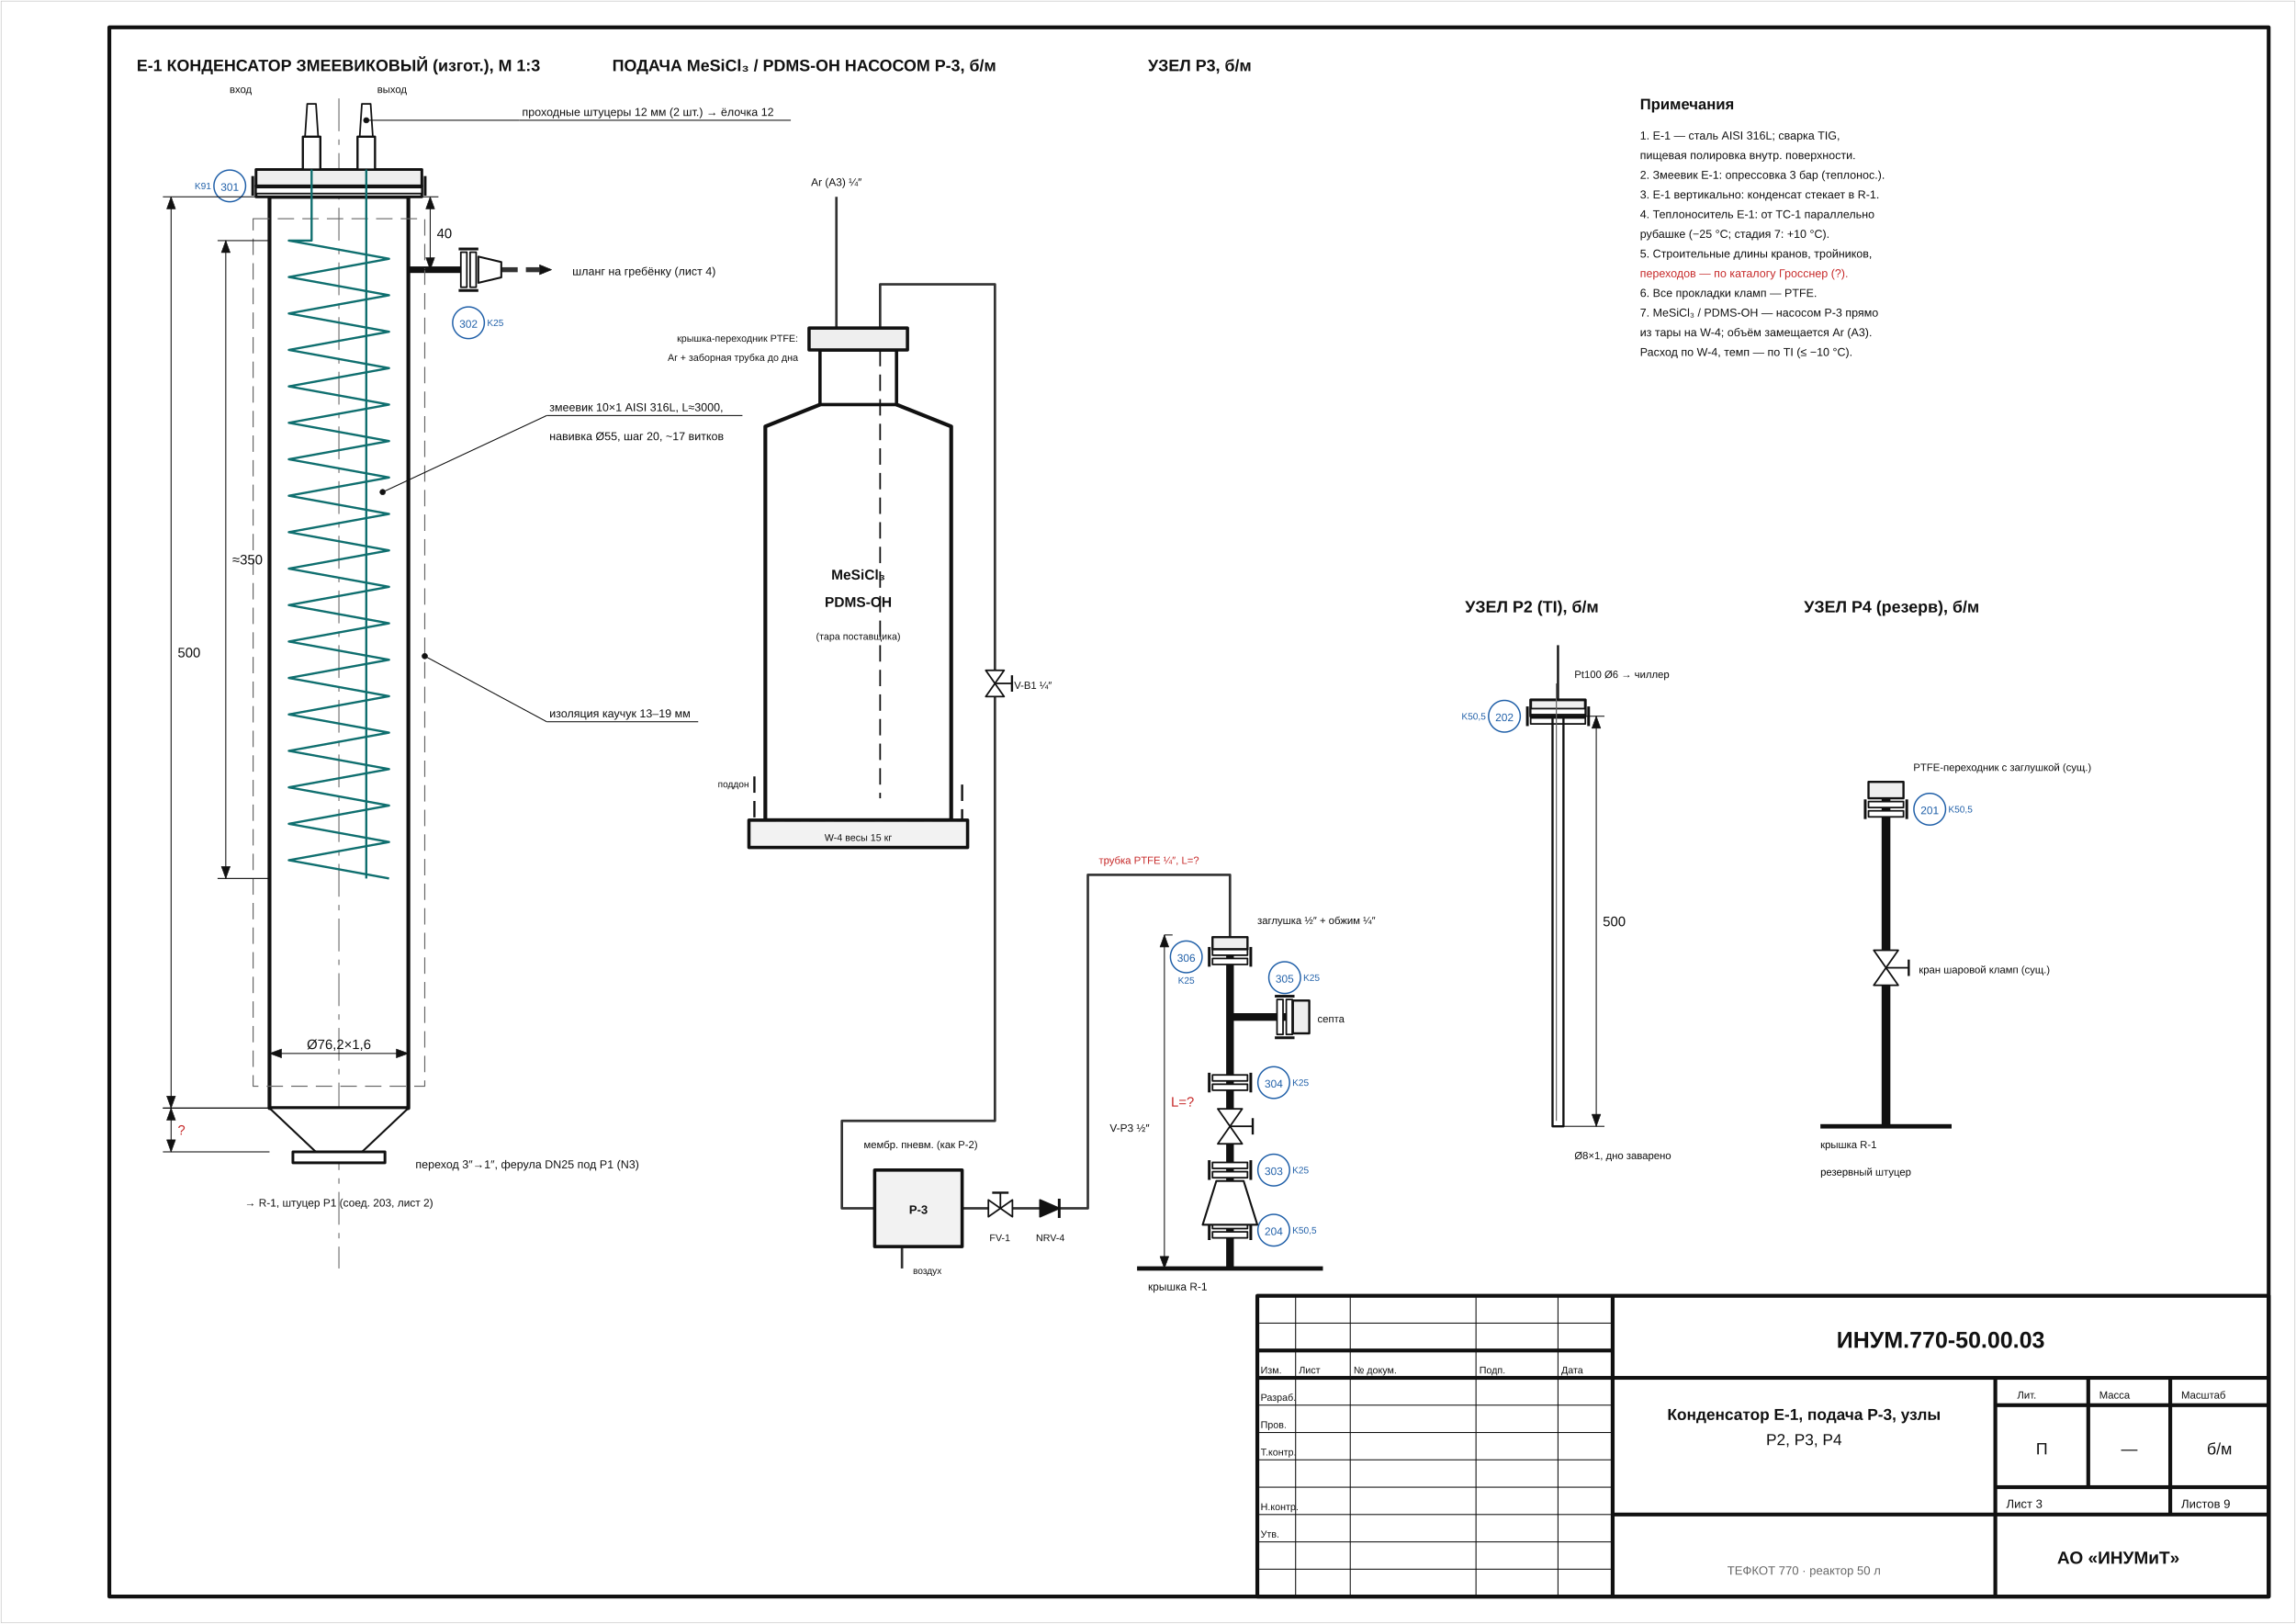
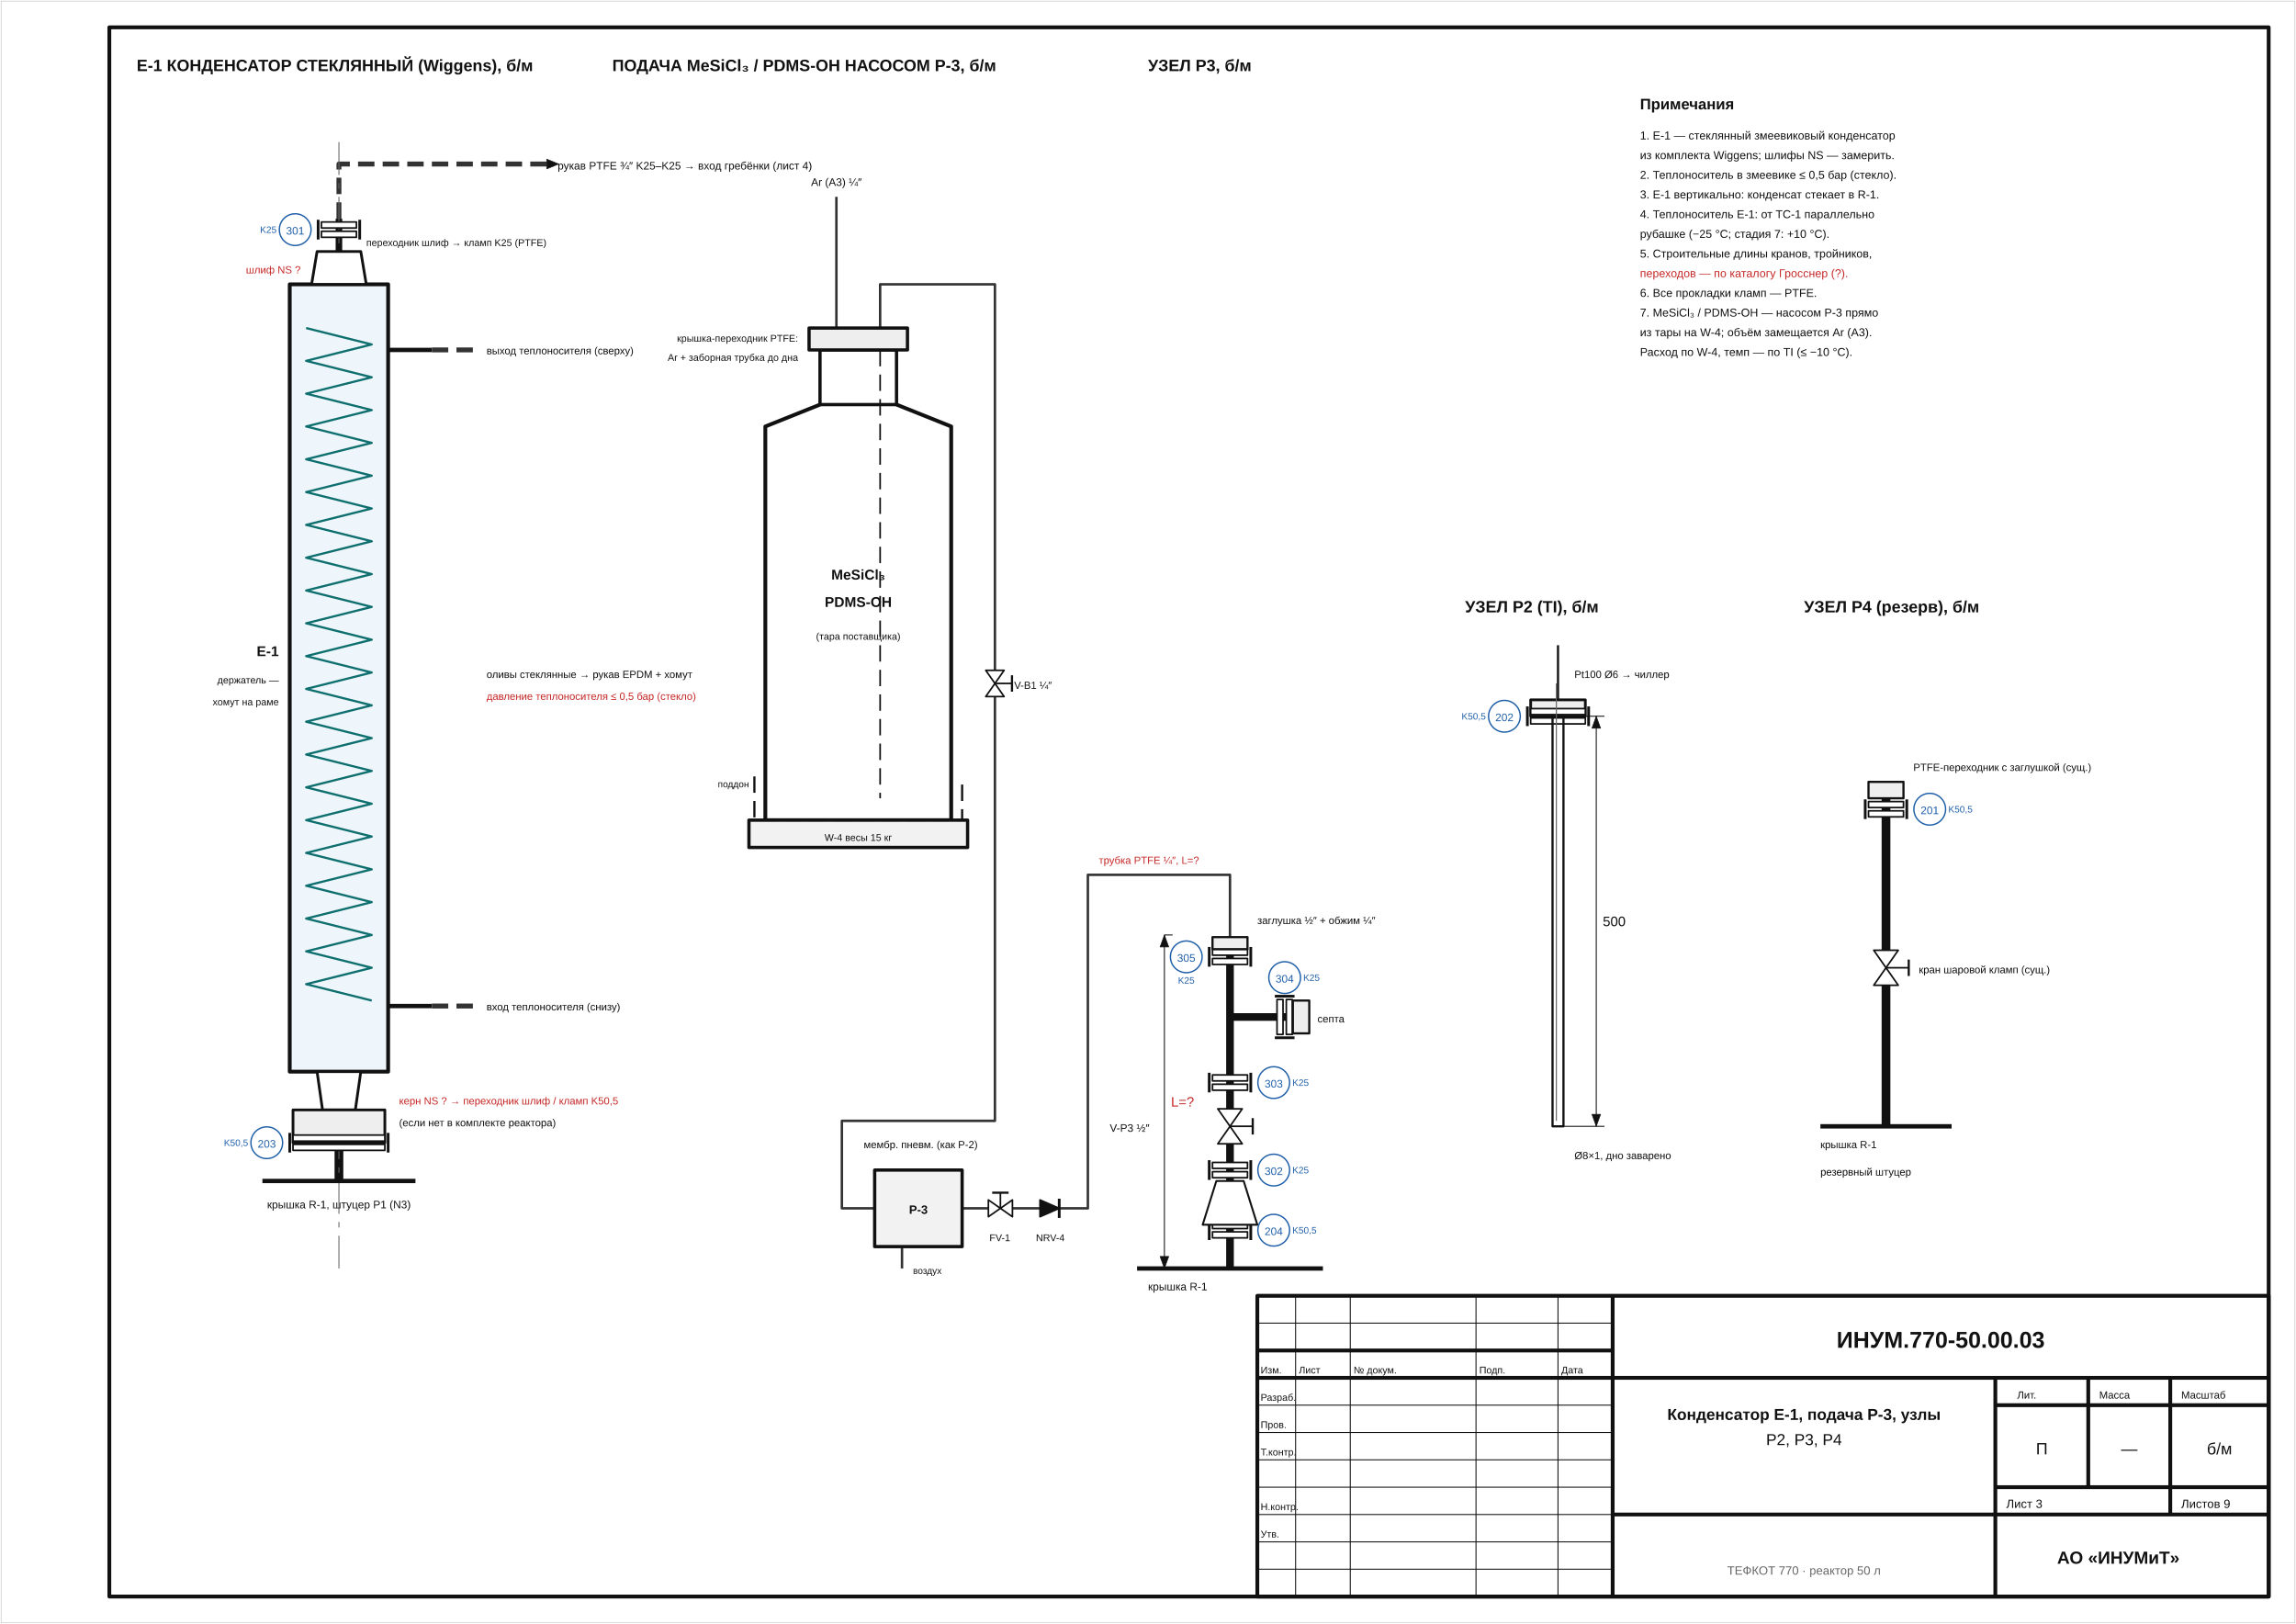
<svg xmlns="http://www.w3.org/2000/svg" viewBox="0 0 420.0 297.0" width="420.0mm" height="297.0mm" font-family="Arial, 'Liberation Sans', sans-serif">
  <rect width="100%" height="100%" fill="#fff" />
  <path d="M230.00,247.00 L295.00,247.00" fill="none" stroke="#111111" stroke-width="0.7" stroke-linejoin="round" />
  <path d="M230.00,252.00 L295.00,252.00" fill="none" stroke="#111111" stroke-width="0.7" stroke-linejoin="round" />
  <path d="M295.00,237.00 L295.00,292.00" fill="none" stroke="#111111" stroke-width="0.7" stroke-linejoin="round" />
  <path d="M295.00,252.00 L415.00,252.00" fill="none" stroke="#111111" stroke-width="0.7" stroke-linejoin="round" />
  <path d="M365.00,252.00 L365.00,292.00" fill="none" stroke="#111111" stroke-width="0.7" stroke-linejoin="round" />
  <path d="M295.00,277.00 L415.00,277.00" fill="none" stroke="#111111" stroke-width="0.7" stroke-linejoin="round" />
  <path d="M365.00,257.00 L415.00,257.00" fill="none" stroke="#111111" stroke-width="0.7" stroke-linejoin="round" />
  <path d="M365.00,272.00 L415.00,272.00" fill="none" stroke="#111111" stroke-width="0.7" stroke-linejoin="round" />
  <path d="M382.00,252.00 L382.00,272.00" fill="none" stroke="#111111" stroke-width="0.7" stroke-linejoin="round" />
  <path d="M397.00,252.00 L397.00,272.00" fill="none" stroke="#111111" stroke-width="0.7" stroke-linejoin="round" />
  <path d="M397.00,272.00 L397.00,277.00" fill="none" stroke="#111111" stroke-width="0.7" stroke-linejoin="round" />
-   <path d="M74.70,49.33 L84.70,49.33" fill="none" stroke="#111111" stroke-width="1.2" stroke-linejoin="round" />
-   <path d="M91.70,49.33 L98.70,49.33" fill="none" stroke="#333333" stroke-width="0.9" stroke-dasharray="3 1.5" stroke-linejoin="round" />
+   <path d="M71.00,184.00 L79.00,184.00" fill="none" stroke="#111111" stroke-width="0.8" stroke-linejoin="round" />
+   <path d="M79.00,184.00 L87.00,184.00" fill="none" stroke="#333333" stroke-width="0.9" stroke-dasharray="3 1.5" stroke-linejoin="round" />
+   <path d="M71.00,64.00 L79.00,64.00" fill="none" stroke="#111111" stroke-width="0.8" stroke-linejoin="round" />
+   <path d="M79.00,64.00 L87.00,64.00" fill="none" stroke="#333333" stroke-width="0.9" stroke-dasharray="3 1.5" stroke-linejoin="round" />
+   <path d="M62.00,46.00 L62.00,40.00" fill="none" stroke="#111111" stroke-width="1.2" stroke-linejoin="round" />
+   <path d="M62.00,40.00 L62.00,30.00 L100.00,30.00" fill="none" stroke="#333333" stroke-width="0.9" stroke-dasharray="3 1.5" stroke-linejoin="round" />
+   <path d="M62.00,209.00 L62.00,216.00" fill="none" stroke="#111111" stroke-width="1.6" stroke-linejoin="round" />
  <path d="M150.00,74.00 L140.00,78.00 L140.00,150.00 L174.00,150.00 L174.00,78.00 L164.00,74.00" fill="none" stroke="#111111" stroke-width="0.7" stroke-linejoin="round" />
  <path d="M153.00,60.00 L153.00,36.00" fill="none" stroke="#333333" stroke-width="0.45" stroke-linejoin="round" />
  <path d="M161.00,60.00 L161.00,52.00 L182.00,52.00 L182.00,122.60" fill="none" stroke="#333333" stroke-width="0.45" stroke-linejoin="round" />
  <path d="M182.00,127.40 L182.00,205.00 L154.00,205.00 L154.00,221.00 L160.00,221.00" fill="none" stroke="#333333" stroke-width="0.45" stroke-linejoin="round" />
  <path d="M165.00,228.00 L165.00,232.00" fill="none" stroke="#333333" stroke-width="0.45" stroke-linejoin="round" />
  <path d="M176.00,221.00 L180.80,221.00" fill="none" stroke="#333333" stroke-width="0.45" stroke-linejoin="round" />
  <path d="M185.20,221.00 L190.24,221.00" fill="none" stroke="#333333" stroke-width="0.45" stroke-linejoin="round" />
  <path d="M193.76,221.00 L199.00,221.00 L199.00,160.00 L225.00,160.00 L225.00,171.40" fill="none" stroke="#333333" stroke-width="0.45" stroke-linejoin="round" />
  <path d="M225.00,232.00 L225.00,209.20" fill="none" stroke="#111111" stroke-width="1.4" stroke-linejoin="round" />
  <path d="M225.00,202.80 L225.00,174.00" fill="none" stroke="#111111" stroke-width="1.4" stroke-linejoin="round" />
  <path d="M225.00,186.00 L236.50,186.00" fill="none" stroke="#111111" stroke-width="1.4" stroke-linejoin="round" />
  <path d="M345.00,206.00 L345.00,180.20" fill="none" stroke="#111111" stroke-width="1.6" stroke-linejoin="round" />
  <path d="M345.00,173.80 L345.00,146.00" fill="none" stroke="#111111" stroke-width="1.6" stroke-linejoin="round" />
  <path d="M0.20,0.20 L419.80,0.20 L419.80,296.80 L0.20,296.80 Z" fill="none" stroke="#bbbbbb" stroke-width="0.1" stroke-linejoin="round" />
  <path d="M20.00,5.00 L415.00,5.00 L415.00,292.00 L20.00,292.00 Z" fill="none" stroke="#111111" stroke-width="0.7" stroke-linejoin="round" />
  <path d="M230.00,237.00 L415.00,237.00 L415.00,292.00 L230.00,292.00 Z" fill="none" stroke="#111111" stroke-width="0.7" stroke-linejoin="round" />
  <path d="M230.00,242.00 L295.00,242.00" fill="none" stroke="#111111" stroke-width="0.18" stroke-linejoin="round" />
  <path d="M230.00,257.00 L295.00,257.00" fill="none" stroke="#111111" stroke-width="0.18" stroke-linejoin="round" />
  <path d="M230.00,262.00 L295.00,262.00" fill="none" stroke="#111111" stroke-width="0.18" stroke-linejoin="round" />
  <path d="M230.00,267.00 L295.00,267.00" fill="none" stroke="#111111" stroke-width="0.18" stroke-linejoin="round" />
  <path d="M230.00,272.00 L295.00,272.00" fill="none" stroke="#111111" stroke-width="0.18" stroke-linejoin="round" />
  <path d="M230.00,277.00 L295.00,277.00" fill="none" stroke="#111111" stroke-width="0.18" stroke-linejoin="round" />
  <path d="M230.00,282.00 L295.00,282.00" fill="none" stroke="#111111" stroke-width="0.18" stroke-linejoin="round" />
  <path d="M230.00,287.00 L295.00,287.00" fill="none" stroke="#111111" stroke-width="0.18" stroke-linejoin="round" />
  <path d="M237.00,237.00 L237.00,292.00" fill="none" stroke="#111111" stroke-width="0.18" stroke-linejoin="round" />
  <path d="M247.00,237.00 L247.00,292.00" fill="none" stroke="#111111" stroke-width="0.18" stroke-linejoin="round" />
  <path d="M270.00,237.00 L270.00,292.00" fill="none" stroke="#111111" stroke-width="0.18" stroke-linejoin="round" />
  <path d="M285.00,237.00 L285.00,292.00" fill="none" stroke="#111111" stroke-width="0.18" stroke-linejoin="round" />
  <text x="230.60" y="251.20" font-size="1.8" text-anchor="start" fill="#111111">Изм.</text>
  <text x="237.60" y="251.20" font-size="1.8" text-anchor="start" fill="#111111">Лист</text>
  <text x="247.60" y="251.20" font-size="1.8" text-anchor="start" fill="#111111">№ докум.</text>
  <text x="270.60" y="251.20" font-size="1.8" text-anchor="start" fill="#111111">Подп.</text>
  <text x="285.60" y="251.20" font-size="1.8" text-anchor="start" fill="#111111">Дата</text>
  <text x="230.60" y="256.20" font-size="1.8" text-anchor="start" fill="#111111">Разраб.</text>
  <text x="230.60" y="261.20" font-size="1.8" text-anchor="start" fill="#111111">Пров.</text>
  <text x="230.60" y="266.20" font-size="1.8" text-anchor="start" fill="#111111">Т.контр.</text>
  <text x="230.60" y="276.20" font-size="1.8" text-anchor="start" fill="#111111">Н.контр.</text>
  <text x="230.60" y="281.20" font-size="1.8" text-anchor="start" fill="#111111">Утв.</text>
  <text x="248.60" y="256.20" font-size="1.8" text-anchor="start" fill="#111111" />
  <text x="355.00" y="246.50" font-size="4.2" text-anchor="middle" fill="#111111" font-weight="bold">ИНУМ.770-50.00.03</text>
  <text x="330.00" y="259.70" font-size="2.9" text-anchor="middle" fill="#111111" font-weight="bold">Конденсатор E-1, подача P-3, узлы</text>
  <text x="330.00" y="264.30" font-size="2.9" text-anchor="middle" fill="#111111">P2, P3, P4</text>
  <text x="369.00" y="255.80" font-size="1.9" text-anchor="start" fill="#111111">Лит.</text>
  <text x="384.00" y="255.80" font-size="1.9" text-anchor="start" fill="#111111">Масса</text>
  <text x="399.00" y="255.80" font-size="1.9" text-anchor="start" fill="#111111">Масштаб</text>
  <text x="373.50" y="266.00" font-size="3" text-anchor="middle" fill="#111111">П</text>
  <text x="389.50" y="266.00" font-size="3" text-anchor="middle" fill="#111111">—</text>
  <text x="406.00" y="266.00" font-size="3" text-anchor="middle" fill="#111111">б/м</text>
  <text x="367.00" y="275.80" font-size="2.2" text-anchor="start" fill="#111111">Лист 3</text>
  <text x="399.00" y="275.80" font-size="2.2" text-anchor="start" fill="#111111">Листов 9</text>
  <text x="387.50" y="286.00" font-size="3.2" text-anchor="middle" fill="#111111" font-weight="bold">АО «ИНУМиТ»</text>
  <text x="330.00" y="288.00" font-size="2.2" text-anchor="middle" fill="#666666">ТЕФКОТ 770 · реактор 50 л</text>
-   <text x="25.00" y="13.00" font-size="3.0" text-anchor="start" fill="#111111" font-weight="bold">E-1 КОНДЕНСАТОР ЗМЕЕВИКОВЫЙ (изгот.), М 1:3</text>
-   <path d="M62.00,18.00 L62.00,232.00" fill="none" stroke="#666666" stroke-width="0.18" stroke-dasharray="6 1.5 1 1.5" stroke-linejoin="round" />
-   <path d="M49.30,36.00 L74.70,36.00 L74.70,202.67 L49.30,202.67 Z" fill="none" stroke="#111111" stroke-width="0.7" stroke-linejoin="round" />
-   <path d="M46.30,40.00 L77.70,40.00 L77.70,198.67 L46.30,198.67 Z" fill="none" stroke="#666666" stroke-width="0.2" stroke-dasharray="3 1.5" stroke-linejoin="round" />
-   <path d="M77.70,120.00 L100.00,132.00" fill="none" stroke="#111111" stroke-width="0.18" stroke-linejoin="round" />
-   <path d="M100.00,132.00 L127.72,132.00" fill="none" stroke="#111111" stroke-width="0.18" stroke-linejoin="round" />
-   <text x="100.50" y="131.20" font-size="2.1" text-anchor="start" fill="#111111">изоляция каучук 13–19 мм</text>
-   <circle cx="77.70" cy="120.00" r="0.50" fill="#111111" stroke="#111111" stroke-width="0.1" />
-   <path d="M46.83,34.00 L77.17,34.00 L77.17,36.00 L46.83,36.00 Z" fill="#ffffff" stroke="#111111" stroke-width="0.5" stroke-linejoin="round" />
-   <path d="M46.83,32.60 L77.17,32.60 L77.17,33.70 L46.83,33.70 Z" fill="#ffffff" stroke="#111111" stroke-width="0.3" stroke-linejoin="round" />
-   <path d="M46.83,34.30 L77.17,34.30 L77.17,35.40 L46.83,35.40 Z" fill="#ffffff" stroke="#111111" stroke-width="0.3" stroke-linejoin="round" />
-   <path d="M46.23,32.20 L46.23,35.80" fill="none" stroke="#111111" stroke-width="0.5" stroke-linejoin="round" />
-   <path d="M77.77,32.20 L77.77,35.80" fill="none" stroke="#111111" stroke-width="0.5" stroke-linejoin="round" />
-   <circle cx="42.03" cy="34.00" r="2.90" fill="#ffffff" stroke="#1f5fa8" stroke-width="0.25" />
-   <text x="42.03" y="34.90" font-size="2.0" text-anchor="middle" fill="#1f5fa8">301</text>
-   <path d="M46.83,31.00 L77.17,31.00 L77.17,34.00 L46.83,34.00 Z" fill="#eeeeee" stroke="#111111" stroke-width="0.5" stroke-linejoin="round" />
-   <path d="M55.40,25.00 L58.60,25.00 L58.60,31.00 L55.40,31.00 Z" fill="#ffffff" stroke="#111111" stroke-width="0.4" stroke-linejoin="round" />
-   <path d="M55.80,25.00 L56.20,19.00 L57.80,19.00 L58.20,25.00" fill="none" stroke="#111111" stroke-width="0.3" stroke-linejoin="round" />
-   <path d="M65.40,25.00 L68.60,25.00 L68.60,31.00 L65.40,31.00 Z" fill="#ffffff" stroke="#111111" stroke-width="0.4" stroke-linejoin="round" />
-   <path d="M65.80,25.00 L66.20,19.00 L67.80,19.00 L68.20,25.00" fill="none" stroke="#111111" stroke-width="0.3" stroke-linejoin="round" />
-   <path d="M67.00,22.00 L95.00,22.00" fill="none" stroke="#111111" stroke-width="0.18" stroke-linejoin="round" />
-   <path d="M95.00,22.00 L144.66,22.00" fill="none" stroke="#111111" stroke-width="0.18" stroke-linejoin="round" />
-   <text x="95.50" y="21.20" font-size="2.1" text-anchor="start" fill="#111111">проходные штуцеры 12 мм (2 шт.) → ёлочка 12</text>
-   <circle cx="67.00" cy="22.00" r="0.50" fill="#111111" stroke="#111111" stroke-width="0.1" />
-   <text x="42.00" y="17.00" font-size="1.9" text-anchor="start" fill="#111111">вход</text>
-   <text x="69.00" y="17.00" font-size="1.9" text-anchor="start" fill="#111111">выход</text>
-   <path d="M57.00,31.00 L57.00,44.00 L52.83,44.00 L71.17,47.33 L52.83,50.67 L71.17,54.00 L52.83,57.33 L71.17,60.67 L52.83,64.00 L71.17,67.33 L52.83,70.67 L71.17,74.00 L52.83,77.33 L71.17,80.67 L52.83,84.00 L71.17,87.33 L52.83,90.67 L71.17,94.00 L52.83,97.33 L71.17,100.67 L52.83,104.00 L71.17,107.33 L52.83,110.67 L71.17,114.00 L52.83,117.33 L71.17,120.67 L52.83,124.00 L71.17,127.33 L52.83,130.67 L71.17,134.00 L52.83,137.33 L71.17,140.67 L52.83,144.00 L71.17,147.33 L52.83,150.67 L71.17,154.00 L52.83,157.33 L71.17,160.67" fill="none" stroke="#0f6f6f" stroke-width="0.4" stroke-linejoin="round" />
-   <path d="M67.00,31.00 L67.00,160.67" fill="none" stroke="#0f6f6f" stroke-width="0.4" stroke-linejoin="round" />
-   <path d="M70.00,90.00 L100.00,76.00" fill="none" stroke="#111111" stroke-width="0.18" stroke-linejoin="round" />
-   <path d="M100.00,76.00 L135.81,76.00" fill="none" stroke="#111111" stroke-width="0.18" stroke-linejoin="round" />
-   <text x="100.50" y="75.20" font-size="2.1" text-anchor="start" fill="#111111">змеевик 10×1 AISI 316L, L≈3000,</text>
-   <circle cx="70.00" cy="90.00" r="0.50" fill="#111111" stroke="#111111" stroke-width="0.1" />
-   <text x="100.50" y="80.50" font-size="2.1" text-anchor="start" fill="#111111">навивка Ø55, шаг 20, ~17 витков</text>
-   <path d="M84.30,46.13 L85.40,46.13 L85.40,52.53 L84.30,52.53 Z" fill="#ffffff" stroke="#111111" stroke-width="0.3" stroke-linejoin="round" />
-   <path d="M86.00,46.13 L87.10,46.13 L87.10,52.53 L86.00,52.53 Z" fill="#ffffff" stroke="#111111" stroke-width="0.3" stroke-linejoin="round" />
-   <path d="M83.90,45.53 L87.50,45.53" fill="none" stroke="#111111" stroke-width="0.5" stroke-linejoin="round" />
-   <path d="M83.90,53.13 L87.50,53.13" fill="none" stroke="#111111" stroke-width="0.5" stroke-linejoin="round" />
-   <circle cx="85.70" cy="59.03" r="2.90" fill="#ffffff" stroke="#1f5fa8" stroke-width="0.25" />
-   <text x="85.70" y="59.93" font-size="2.0" text-anchor="middle" fill="#1f5fa8">302</text>
-   <path d="M87.50,46.93 L91.70,47.93 L91.70,50.73 L87.50,51.73 Z" fill="#ffffff" stroke="#111111" stroke-width="0.35" stroke-linejoin="round" />
-   <path d="M100.90,49.33 L98.70,50.23 L98.70,48.43 Z" fill="#111111" stroke="#111111" stroke-width="0.1" stroke-linejoin="round" />
-   <text x="104.70" y="50.33" font-size="2.1" text-anchor="start" fill="#111111">шланг на гребёнку (лист 4)</text>
-   <path d="M49.30,202.67 L74.70,202.67 L66.23,210.67 L57.77,210.67 Z" fill="#ffffff" stroke="#111111" stroke-width="0.35" stroke-linejoin="round" />
-   <path d="M53.58,210.67 L70.42,210.67 L70.42,212.67 L53.58,212.67 Z" fill="#ffffff" stroke="#111111" stroke-width="0.5" stroke-linejoin="round" />
-   <text x="76.00" y="213.67" font-size="2.1" text-anchor="start" fill="#111111">переход 3″→1″, ферула DN25 под P1 (N3)</text>
-   <text x="62.00" y="220.67" font-size="2.0" text-anchor="middle" fill="#111111">→ R-1, штуцер P1 (соед. 203, лист 2)</text>
-   <path d="M49.30,36.00 L29.80,36.00" fill="none" stroke="#111111" stroke-width="0.18" stroke-linejoin="round" />
-   <path d="M49.30,202.67 L29.80,202.67" fill="none" stroke="#111111" stroke-width="0.18" stroke-linejoin="round" />
-   <path d="M31.30,36.00 L31.30,202.67" fill="none" stroke="#111111" stroke-width="0.18" stroke-linejoin="round" />
-   <path d="M31.30,36.00 L32.10,38.20 L30.50,38.20 Z" fill="#111111" stroke="#111111" stroke-width="0.1" stroke-linejoin="round" />
-   <path d="M31.30,202.67 L30.50,200.47 L32.10,200.47 Z" fill="#111111" stroke="#111111" stroke-width="0.1" stroke-linejoin="round" />
-   <text x="32.50" y="120.21" font-size="2.5" text-anchor="start" fill="#111111">500</text>
-   <path d="M49.30,202.67 L29.80,202.67" fill="none" stroke="#111111" stroke-width="0.18" stroke-linejoin="round" />
-   <path d="M49.30,210.67 L29.80,210.67" fill="none" stroke="#111111" stroke-width="0.18" stroke-linejoin="round" />
-   <path d="M31.30,202.67 L31.30,210.67" fill="none" stroke="#111111" stroke-width="0.18" stroke-linejoin="round" />
-   <path d="M31.30,202.67 L32.10,204.87 L30.50,204.87 Z" fill="#111111" stroke="#111111" stroke-width="0.1" stroke-linejoin="round" />
-   <path d="M31.30,210.67 L30.50,208.47 L32.10,208.47 Z" fill="#111111" stroke="#111111" stroke-width="0.1" stroke-linejoin="round" />
-   <text x="32.50" y="207.54" font-size="2.5" text-anchor="start" fill="#c62828">?</text>
-   <path d="M74.70,36.00 L80.20,36.00" fill="none" stroke="#111111" stroke-width="0.18" stroke-linejoin="round" />
-   <path d="M74.70,49.33 L80.20,49.33" fill="none" stroke="#111111" stroke-width="0.18" stroke-linejoin="round" />
-   <path d="M78.70,36.00 L78.70,49.33" fill="none" stroke="#111111" stroke-width="0.18" stroke-linejoin="round" />
-   <path d="M78.70,36.00 L79.50,38.20 L77.90,38.20 Z" fill="#111111" stroke="#111111" stroke-width="0.1" stroke-linejoin="round" />
-   <path d="M78.70,49.33 L77.90,47.13 L79.50,47.13 Z" fill="#111111" stroke="#111111" stroke-width="0.1" stroke-linejoin="round" />
-   <text x="79.90" y="43.54" font-size="2.5" text-anchor="start" fill="#111111">40</text>
-   <path d="M49.30,44.00 L39.80,44.00" fill="none" stroke="#111111" stroke-width="0.18" stroke-linejoin="round" />
-   <path d="M49.30,160.67 L39.80,160.67" fill="none" stroke="#111111" stroke-width="0.18" stroke-linejoin="round" />
-   <path d="M41.30,44.00 L41.30,160.67" fill="none" stroke="#111111" stroke-width="0.18" stroke-linejoin="round" />
-   <path d="M41.30,44.00 L42.10,46.20 L40.50,46.20 Z" fill="#111111" stroke="#111111" stroke-width="0.1" stroke-linejoin="round" />
-   <path d="M41.30,160.67 L40.50,158.47 L42.10,158.47 Z" fill="#111111" stroke="#111111" stroke-width="0.1" stroke-linejoin="round" />
-   <text x="42.50" y="103.21" font-size="2.5" text-anchor="start" fill="#111111">≈350</text>
-   <path d="M49.30,192.67 L49.30,194.17" fill="none" stroke="#111111" stroke-width="0.18" stroke-linejoin="round" />
-   <path d="M74.70,192.67 L74.70,194.17" fill="none" stroke="#111111" stroke-width="0.18" stroke-linejoin="round" />
-   <path d="M49.30,192.67 L74.70,192.67" fill="none" stroke="#111111" stroke-width="0.18" stroke-linejoin="round" />
-   <path d="M49.30,192.67 L51.50,191.87 L51.50,193.47 Z" fill="#111111" stroke="#111111" stroke-width="0.1" stroke-linejoin="round" />
-   <path d="M74.70,192.67 L72.50,193.47 L72.50,191.87 Z" fill="#111111" stroke="#111111" stroke-width="0.1" stroke-linejoin="round" />
-   <text x="62.00" y="191.87" font-size="2.5" text-anchor="middle" fill="#111111">Ø76,2×1,6</text>
+   <text x="25.00" y="13.00" font-size="3.0" text-anchor="start" fill="#111111" font-weight="bold">E-1 КОНДЕНСАТОР СТЕКЛЯННЫЙ (Wiggens), б/м</text>
+   <path d="M62.00,26.00 L62.00,232.00" fill="none" stroke="#666666" stroke-width="0.18" stroke-dasharray="6 1.5 1 1.5" stroke-linejoin="round" />
+   <path d="M53.00,52.00 L71.00,52.00 L71.00,196.00 L53.00,196.00 Z" fill="#eef6fb" stroke="#111111" stroke-width="0.7" stroke-linejoin="round" />
+   <path d="M56.00,60.00 L68.00,63.00 L56.00,66.00 L68.00,69.00 L56.00,72.00 L68.00,75.00 L56.00,78.00 L68.00,81.00 L56.00,84.00 L68.00,87.00 L56.00,90.00 L68.00,93.00 L56.00,96.00 L68.00,99.00 L56.00,102.00 L68.00,105.00 L56.00,108.00 L68.00,111.00 L56.00,114.00 L68.00,117.00 L56.00,120.00 L68.00,123.00 L56.00,126.00 L68.00,129.00 L56.00,132.00 L68.00,135.00 L56.00,138.00 L68.00,141.00 L56.00,144.00 L68.00,147.00 L56.00,150.00 L68.00,153.00 L56.00,156.00 L68.00,159.00 L56.00,162.00 L68.00,165.00 L56.00,168.00 L68.00,171.00 L56.00,174.00 L68.00,177.00 L56.00,180.00 L68.00,183.00" fill="none" stroke="#0f6f6f" stroke-width="0.4" stroke-linejoin="round" />
+   <text x="89.00" y="184.80" font-size="1.9" text-anchor="start" fill="#111111">вход теплоносителя (снизу)</text>
+   <text x="89.00" y="64.80" font-size="1.9" text-anchor="start" fill="#111111">выход теплоносителя (сверху)</text>
+   <text x="89.00" y="124.00" font-size="1.9" text-anchor="start" fill="#111111">оливы стеклянные → рукав EPDM + хомут</text>
+   <text x="89.00" y="128.00" font-size="1.9" text-anchor="start" fill="#c62828">давление теплоносителя ≤ 0,5 бар (стекло)</text>
+   <path d="M57.00,52.00 L67.00,52.00 L66.00,46.00 L58.00,46.00 Z" fill="#ffffff" stroke="#111111" stroke-width="0.5" stroke-linejoin="round" />
+   <text x="55.00" y="50.00" font-size="1.9" text-anchor="end" fill="#c62828">шлиф NS ?</text>
+   <path d="M58.80,40.60 L65.20,40.60 L65.20,41.70 L58.80,41.70 Z" fill="#ffffff" stroke="#111111" stroke-width="0.3" stroke-linejoin="round" />
+   <path d="M58.80,42.30 L65.20,42.30 L65.20,43.40 L58.80,43.40 Z" fill="#ffffff" stroke="#111111" stroke-width="0.3" stroke-linejoin="round" />
+   <path d="M58.20,40.20 L58.20,43.80" fill="none" stroke="#111111" stroke-width="0.5" stroke-linejoin="round" />
+   <path d="M65.80,40.20 L65.80,43.80" fill="none" stroke="#111111" stroke-width="0.5" stroke-linejoin="round" />
+   <circle cx="54.00" cy="42.00" r="2.90" fill="#ffffff" stroke="#1f5fa8" stroke-width="0.25" />
+   <text x="54.00" y="42.90" font-size="2.0" text-anchor="middle" fill="#1f5fa8">301</text>
+   <path d="M102.20,30.00 L100.00,30.90 L100.00,29.10 Z" fill="#111111" stroke="#111111" stroke-width="0.1" stroke-linejoin="round" />
+   <text x="102.00" y="31.00" font-size="2.0" text-anchor="start" fill="#111111">рукав PTFE ¾″ K25–K25 → вход гребёнки (лист 4)</text>
+   <text x="67.00" y="45.00" font-size="1.8" text-anchor="start" fill="#111111">переходник шлиф → кламп K25 (PTFE)</text>
+   <path d="M58.00,196.00 L66.00,196.00 L65.00,203.00 L59.00,203.00 Z" fill="#ffffff" stroke="#111111" stroke-width="0.5" stroke-linejoin="round" />
+   <path d="M53.60,203.00 L70.40,203.00 L70.40,209.00 L53.60,209.00 Z" fill="#eeeeee" stroke="#111111" stroke-width="0.5" stroke-linejoin="round" />
+   <text x="73.00" y="202.00" font-size="1.9" text-anchor="start" fill="#c62828">керн NS ? → переходник шлиф / кламп K50,5</text>
+   <text x="73.00" y="206.00" font-size="1.9" text-anchor="start" fill="#111111">(если нет в комплекте реактора)</text>
+   <path d="M53.60,207.60 L70.40,207.60 L70.40,208.70 L53.60,208.70 Z" fill="#ffffff" stroke="#111111" stroke-width="0.3" stroke-linejoin="round" />
+   <path d="M53.60,209.30 L70.40,209.30 L70.40,210.40 L53.60,210.40 Z" fill="#ffffff" stroke="#111111" stroke-width="0.3" stroke-linejoin="round" />
+   <path d="M53.00,207.20 L53.00,210.80" fill="none" stroke="#111111" stroke-width="0.5" stroke-linejoin="round" />
+   <path d="M71.00,207.20 L71.00,210.80" fill="none" stroke="#111111" stroke-width="0.5" stroke-linejoin="round" />
+   <circle cx="48.80" cy="209.00" r="2.90" fill="#ffffff" stroke="#1f5fa8" stroke-width="0.25" />
+   <text x="48.80" y="209.90" font-size="2.0" text-anchor="middle" fill="#1f5fa8">203</text>
+   <path d="M48.00,216.00 L76.00,216.00" fill="none" stroke="#111111" stroke-width="0.8" stroke-linejoin="round" />
+   <text x="62.00" y="221.00" font-size="2.0" text-anchor="middle" fill="#111111">крышка R-1, штуцер P1 (N3)</text>
+   <text x="51.00" y="120.00" font-size="2.6" text-anchor="end" fill="#111111" font-weight="bold">E-1</text>
+   <text x="51.00" y="125.00" font-size="1.8" text-anchor="end" fill="#111111">держатель —</text>
+   <text x="51.00" y="129.00" font-size="1.8" text-anchor="end" fill="#111111">хомут на раме</text>
  <text x="112.00" y="13.00" font-size="3.0" text-anchor="start" fill="#111111" font-weight="bold">ПОДАЧА MeSiCl₃ / PDMS-OH НАСОСОМ P-3, б/м</text>
  <path d="M150.00,64.00 L164.00,64.00 L164.00,74.00 L150.00,74.00 Z" fill="none" stroke="#111111" stroke-width="0.6" stroke-linejoin="round" />
  <path d="M148.00,60.00 L166.00,60.00 L166.00,64.00 L148.00,64.00 Z" fill="#eeeeee" stroke="#111111" stroke-width="0.6" stroke-linejoin="round" />
  <text x="157.00" y="106.00" font-size="2.6" text-anchor="middle" fill="#111111" font-weight="bold">MeSiCl₃</text>
  <text x="157.00" y="111.00" font-size="2.6" text-anchor="middle" fill="#111111" font-weight="bold">PDMS-OH</text>
  <text x="157.00" y="117.00" font-size="1.8" text-anchor="middle" fill="#111111">(тара поставщика)</text>
  <path d="M161.00,64.00 L161.00,146.00" fill="none" stroke="#111111" stroke-width="0.3" stroke-dasharray="3 1.5" stroke-linejoin="round" />
  <path d="M137.00,150.00 L177.00,150.00 L177.00,155.00 L137.00,155.00 Z" fill="#f2f2f2" stroke="#111111" stroke-width="0.6" stroke-linejoin="round" />
  <text x="157.00" y="153.80" font-size="1.8" text-anchor="middle" fill="#111111">W-4 весы 15 кг</text>
  <path d="M138.00,142.00 L138.00,150.00 L176.00,150.00 L176.00,142.00" fill="none" stroke="#111111" stroke-width="0.4" stroke-dasharray="3 1.5" stroke-linejoin="round" />
  <text x="137.00" y="144.00" font-size="1.7" text-anchor="end" fill="#111111">поддон</text>
  <text x="153.00" y="34.00" font-size="2.0" text-anchor="middle" fill="#111111">Ar (A3) ¼″</text>
  <text x="146.00" y="62.50" font-size="1.8" text-anchor="end" fill="#111111">крышка-переходник PTFE:</text>
  <text x="146.00" y="66.00" font-size="1.8" text-anchor="end" fill="#111111">Ar + заборная трубка до дна</text>
  <path d="M180.32,122.60 L183.68,127.40 L180.32,127.40 L183.68,122.60 Z" fill="#ffffff" stroke="#111111" stroke-width="0.3" stroke-linejoin="round" />
  <path d="M182.00,125.00 L185.12,125.00" fill="none" stroke="#111111" stroke-width="0.3" stroke-linejoin="round" />
  <path d="M185.12,123.50 L185.12,126.50" fill="none" stroke="#111111" stroke-width="0.4" stroke-linejoin="round" />
  <text x="185.50" y="126.00" font-size="1.9" text-anchor="start" fill="#111111">V-B1 ¼″</text>
  <path d="M160.00,214.00 L176.00,214.00 L176.00,228.00 L160.00,228.00 Z" fill="#f2f2f2" stroke="#111111" stroke-width="0.6" stroke-linejoin="round" />
  <text x="168.00" y="222.00" font-size="2.2" text-anchor="middle" fill="#111111" font-weight="bold">P-3</text>
  <text x="158.00" y="210.00" font-size="1.9" text-anchor="start" fill="#111111">мембр. пневм. (как P-2)</text>
  <text x="167.00" y="233.00" font-size="1.7" text-anchor="start" fill="#111111">воздух</text>
  <path d="M180.80,219.46 L185.20,222.54 L185.20,219.46 L180.80,222.54 Z" fill="#ffffff" stroke="#111111" stroke-width="0.3" stroke-linejoin="round" />
  <path d="M183.00,221.00 L183.00,218.14" fill="none" stroke="#111111" stroke-width="0.3" stroke-linejoin="round" />
  <path d="M181.50,218.14 L184.50,218.14" fill="none" stroke="#111111" stroke-width="0.4" stroke-linejoin="round" />
  <text x="181.00" y="227.00" font-size="1.8" text-anchor="start" fill="#111111">FV-1</text>
  <path d="M193.76,221.00 L190.24,222.54 L190.24,219.46 Z" fill="#111111" stroke="#111111" stroke-width="0.3" stroke-linejoin="round" />
  <path d="M193.76,222.76 L193.76,219.24" fill="none" stroke="#111111" stroke-width="0.5" stroke-linejoin="round" />
  <text x="189.50" y="227.00" font-size="1.8" text-anchor="start" fill="#111111">NRV-4</text>
  <text x="201.00" y="158.00" font-size="1.9" text-anchor="start" fill="#c62828">трубка PTFE ¼″, L=?</text>
  <text x="210.00" y="13.00" font-size="3.0" text-anchor="start" fill="#111111" font-weight="bold">УЗЕЛ P3, б/м</text>
  <path d="M208.00,232.00 L242.00,232.00" fill="none" stroke="#111111" stroke-width="0.8" stroke-linejoin="round" />
  <text x="210.00" y="236.00" font-size="2.0" text-anchor="start" fill="#111111">крышка R-1</text>
  <path d="M221.80,223.60 L228.20,223.60 L228.20,224.70 L221.80,224.70 Z" fill="#ffffff" stroke="#111111" stroke-width="0.3" stroke-linejoin="round" />
  <path d="M221.80,225.30 L228.20,225.30 L228.20,226.40 L221.80,226.40 Z" fill="#ffffff" stroke="#111111" stroke-width="0.3" stroke-linejoin="round" />
  <path d="M221.20,223.20 L221.20,226.80" fill="none" stroke="#111111" stroke-width="0.5" stroke-linejoin="round" />
  <path d="M228.80,223.20 L228.80,226.80" fill="none" stroke="#111111" stroke-width="0.5" stroke-linejoin="round" />
  <circle cx="233.00" cy="225.00" r="2.90" fill="#ffffff" stroke="#1f5fa8" stroke-width="0.25" />
  <text x="233.00" y="225.90" font-size="2.0" text-anchor="middle" fill="#1f5fa8">204</text>
  <path d="M222.50,216.00 L227.50,216.00 L230.00,224.00 L220.00,224.00 Z" fill="#ffffff" stroke="#111111" stroke-width="0.35" stroke-linejoin="round" />
  <path d="M221.80,212.60 L228.20,212.60 L228.20,213.70 L221.80,213.70 Z" fill="#ffffff" stroke="#111111" stroke-width="0.3" stroke-linejoin="round" />
  <path d="M221.80,214.30 L228.20,214.30 L228.20,215.40 L221.80,215.40 Z" fill="#ffffff" stroke="#111111" stroke-width="0.3" stroke-linejoin="round" />
  <path d="M221.20,212.20 L221.20,215.80" fill="none" stroke="#111111" stroke-width="0.5" stroke-linejoin="round" />
  <path d="M228.80,212.20 L228.80,215.80" fill="none" stroke="#111111" stroke-width="0.5" stroke-linejoin="round" />
  <circle cx="233.00" cy="214.00" r="2.90" fill="#ffffff" stroke="#1f5fa8" stroke-width="0.25" />
-   <text x="233.00" y="214.90" font-size="2.0" text-anchor="middle" fill="#1f5fa8">303</text>
+   <text x="233.00" y="214.90" font-size="2.0" text-anchor="middle" fill="#1f5fa8">302</text>
  <path d="M222.76,202.80 L227.24,209.20 L222.76,209.20 L227.24,202.80 Z" fill="#ffffff" stroke="#111111" stroke-width="0.3" stroke-linejoin="round" />
  <path d="M225.00,206.00 L229.16,206.00" fill="none" stroke="#111111" stroke-width="0.3" stroke-linejoin="round" />
  <path d="M229.16,204.50 L229.16,207.50" fill="none" stroke="#111111" stroke-width="0.4" stroke-linejoin="round" />
  <text x="203.00" y="207.00" font-size="2.0" text-anchor="start" fill="#111111">V-P3 ½″</text>
  <path d="M221.80,196.60 L228.20,196.60 L228.20,197.70 L221.80,197.70 Z" fill="#ffffff" stroke="#111111" stroke-width="0.3" stroke-linejoin="round" />
  <path d="M221.80,198.30 L228.20,198.30 L228.20,199.40 L221.80,199.40 Z" fill="#ffffff" stroke="#111111" stroke-width="0.3" stroke-linejoin="round" />
  <path d="M221.20,196.20 L221.20,199.80" fill="none" stroke="#111111" stroke-width="0.5" stroke-linejoin="round" />
  <path d="M228.80,196.20 L228.80,199.80" fill="none" stroke="#111111" stroke-width="0.5" stroke-linejoin="round" />
  <circle cx="233.00" cy="198.00" r="2.90" fill="#ffffff" stroke="#1f5fa8" stroke-width="0.25" />
-   <text x="233.00" y="198.90" font-size="2.0" text-anchor="middle" fill="#1f5fa8">304</text>
+   <text x="233.00" y="198.90" font-size="2.0" text-anchor="middle" fill="#1f5fa8">303</text>
  <path d="M233.60,182.80 L234.70,182.80 L234.70,189.20 L233.60,189.20 Z" fill="#ffffff" stroke="#111111" stroke-width="0.3" stroke-linejoin="round" />
  <path d="M235.30,182.80 L236.40,182.80 L236.40,189.20 L235.30,189.20 Z" fill="#ffffff" stroke="#111111" stroke-width="0.3" stroke-linejoin="round" />
  <path d="M233.20,182.20 L236.80,182.20" fill="none" stroke="#111111" stroke-width="0.5" stroke-linejoin="round" />
  <path d="M233.20,189.80 L236.80,189.80" fill="none" stroke="#111111" stroke-width="0.5" stroke-linejoin="round" />
  <circle cx="235.00" cy="178.80" r="2.90" fill="#ffffff" stroke="#1f5fa8" stroke-width="0.25" />
-   <text x="235.00" y="179.70" font-size="2.0" text-anchor="middle" fill="#1f5fa8">305</text>
+   <text x="235.00" y="179.70" font-size="2.0" text-anchor="middle" fill="#1f5fa8">304</text>
  <path d="M236.50,183.00 L239.50,183.00 L239.50,189.00 L236.50,189.00 Z" fill="#eeeeee" stroke="#111111" stroke-width="0.4" stroke-linejoin="round" />
  <text x="241.00" y="187.00" font-size="1.9" text-anchor="start" fill="#111111">септа</text>
  <path d="M221.80,173.60 L228.20,173.60 L228.20,174.70 L221.80,174.70 Z" fill="#ffffff" stroke="#111111" stroke-width="0.3" stroke-linejoin="round" />
  <path d="M221.80,175.30 L228.20,175.30 L228.20,176.40 L221.80,176.40 Z" fill="#ffffff" stroke="#111111" stroke-width="0.3" stroke-linejoin="round" />
  <path d="M221.20,173.20 L221.20,176.80" fill="none" stroke="#111111" stroke-width="0.5" stroke-linejoin="round" />
  <path d="M228.80,173.20 L228.80,176.80" fill="none" stroke="#111111" stroke-width="0.5" stroke-linejoin="round" />
  <circle cx="217.00" cy="175.00" r="2.90" fill="#ffffff" stroke="#1f5fa8" stroke-width="0.25" />
-   <text x="217.00" y="175.90" font-size="2.0" text-anchor="middle" fill="#1f5fa8">306</text>
+   <text x="217.00" y="175.90" font-size="2.0" text-anchor="middle" fill="#1f5fa8">305</text>
  <path d="M221.80,171.40 L228.20,171.40 L228.20,173.60 L221.80,173.60 Z" fill="#eeeeee" stroke="#111111" stroke-width="0.4" stroke-linejoin="round" />
  <text x="230.00" y="169.00" font-size="1.9" text-anchor="start" fill="#111111">заглушка ½″ + обжим ¼″</text>
  <path d="M213.00,232.00 L214.50,232.00" fill="none" stroke="#111111" stroke-width="0.18" stroke-linejoin="round" />
  <path d="M213.00,171.00 L214.50,171.00" fill="none" stroke="#111111" stroke-width="0.18" stroke-linejoin="round" />
  <path d="M213.00,232.00 L213.00,171.00" fill="none" stroke="#111111" stroke-width="0.18" stroke-linejoin="round" />
  <path d="M213.00,232.00 L212.20,229.80 L213.80,229.80 Z" fill="#111111" stroke="#111111" stroke-width="0.1" stroke-linejoin="round" />
  <path d="M213.00,171.00 L213.80,173.20 L212.20,173.20 Z" fill="#111111" stroke="#111111" stroke-width="0.1" stroke-linejoin="round" />
  <text x="214.20" y="202.38" font-size="2.5" text-anchor="start" fill="#c62828">L=?</text>
  <text x="268.00" y="112.00" font-size="3.0" text-anchor="start" fill="#111111" font-weight="bold">УЗЕЛ P2 (TI), б/м</text>
  <path d="M280.00,128.00 L290.00,128.00 L290.00,131.00 L280.00,131.00 Z" fill="#eeeeee" stroke="#111111" stroke-width="0.5" stroke-linejoin="round" />
  <path d="M280.00,129.60 L290.00,129.60 L290.00,130.70 L280.00,130.70 Z" fill="#ffffff" stroke="#111111" stroke-width="0.3" stroke-linejoin="round" />
  <path d="M280.00,131.30 L290.00,131.30 L290.00,132.40 L280.00,132.40 Z" fill="#ffffff" stroke="#111111" stroke-width="0.3" stroke-linejoin="round" />
  <path d="M279.40,129.20 L279.40,132.80" fill="none" stroke="#111111" stroke-width="0.5" stroke-linejoin="round" />
  <path d="M290.60,129.20 L290.60,132.80" fill="none" stroke="#111111" stroke-width="0.5" stroke-linejoin="round" />
  <circle cx="275.20" cy="131.00" r="2.90" fill="#ffffff" stroke="#1f5fa8" stroke-width="0.25" />
  <text x="275.20" y="131.90" font-size="2.0" text-anchor="middle" fill="#1f5fa8">202</text>
  <path d="M284.00,131.00 L286.00,131.00 L286.00,206.00 L284.00,206.00 Z" fill="none" stroke="#111111" stroke-width="0.4" stroke-linejoin="round" />
  <path d="M284.70,125.00 L284.70,205.00" fill="none" stroke="#666666" stroke-width="0.2" stroke-linejoin="round" />
  <path d="M285.00,128.00 L285.00,118.00" fill="none" stroke="#111111" stroke-width="0.4" stroke-linejoin="round" />
  <text x="288.00" y="124.00" font-size="1.9" text-anchor="start" fill="#111111">Pt100 Ø6 → чиллер</text>
  <path d="M286.00,131.00 L293.50,131.00" fill="none" stroke="#111111" stroke-width="0.18" stroke-linejoin="round" />
  <path d="M286.00,206.00 L293.50,206.00" fill="none" stroke="#111111" stroke-width="0.18" stroke-linejoin="round" />
  <path d="M292.00,131.00 L292.00,206.00" fill="none" stroke="#111111" stroke-width="0.18" stroke-linejoin="round" />
  <path d="M292.00,131.00 L292.80,133.20 L291.20,133.20 Z" fill="#111111" stroke="#111111" stroke-width="0.1" stroke-linejoin="round" />
  <path d="M292.00,206.00 L291.20,203.80 L292.80,203.80 Z" fill="#111111" stroke="#111111" stroke-width="0.1" stroke-linejoin="round" />
  <text x="293.20" y="169.38" font-size="2.5" text-anchor="start" fill="#111111">500</text>
  <text x="288.00" y="212.00" font-size="1.9" text-anchor="start" fill="#111111">Ø8×1, дно заварено</text>
  <text x="330.00" y="112.00" font-size="3.0" text-anchor="start" fill="#111111" font-weight="bold">УЗЕЛ P4 (резерв), б/м</text>
  <path d="M342.76,173.80 L347.24,180.20 L342.76,180.20 L347.24,173.80 Z" fill="#ffffff" stroke="#111111" stroke-width="0.3" stroke-linejoin="round" />
  <path d="M345.00,177.00 L349.16,177.00" fill="none" stroke="#111111" stroke-width="0.3" stroke-linejoin="round" />
  <path d="M349.16,175.50 L349.16,178.50" fill="none" stroke="#111111" stroke-width="0.4" stroke-linejoin="round" />
  <path d="M333.00,206.00 L357.00,206.00" fill="none" stroke="#111111" stroke-width="0.8" stroke-linejoin="round" />
  <text x="333.00" y="210.00" font-size="1.9" text-anchor="start" fill="#111111">крышка R-1</text>
  <text x="351.00" y="178.00" font-size="1.9" text-anchor="start" fill="#111111">кран шаровой кламп (сущ.)</text>
  <path d="M341.80,146.60 L348.20,146.60 L348.20,147.70 L341.80,147.70 Z" fill="#ffffff" stroke="#111111" stroke-width="0.3" stroke-linejoin="round" />
  <path d="M341.80,148.30 L348.20,148.30 L348.20,149.40 L341.80,149.40 Z" fill="#ffffff" stroke="#111111" stroke-width="0.3" stroke-linejoin="round" />
  <path d="M341.20,146.20 L341.20,149.80" fill="none" stroke="#111111" stroke-width="0.5" stroke-linejoin="round" />
  <path d="M348.80,146.20 L348.80,149.80" fill="none" stroke="#111111" stroke-width="0.5" stroke-linejoin="round" />
  <circle cx="353.00" cy="148.00" r="2.90" fill="#ffffff" stroke="#1f5fa8" stroke-width="0.25" />
  <text x="353.00" y="148.90" font-size="2.0" text-anchor="middle" fill="#1f5fa8">201</text>
  <path d="M341.80,143.00 L348.20,143.00 L348.20,146.00 L341.80,146.00 Z" fill="#eeeeee" stroke="#111111" stroke-width="0.4" stroke-linejoin="round" />
  <text x="350.00" y="141.00" font-size="1.9" text-anchor="start" fill="#111111">PTFE-переходник с заглушкой (сущ.)</text>
  <text x="333.00" y="215.00" font-size="1.9" text-anchor="start" fill="#111111">резервный штуцер</text>
  <text x="300.00" y="20.00" font-size="2.8" text-anchor="start" fill="#111111" font-weight="bold">Примечания</text>
-   <text x="300.00" y="25.50" font-size="2.1" text-anchor="start" fill="#111111">1. E-1 — сталь AISI 316L; сварка TIG,</text>
-   <text x="300.00" y="29.10" font-size="2.1" text-anchor="start" fill="#111111">   пищевая полировка внутр. поверхности.</text>
-   <text x="300.00" y="32.70" font-size="2.1" text-anchor="start" fill="#111111">2. Змеевик E-1: опрессовка 3 бар (теплонос.).</text>
+   <text x="300.00" y="25.50" font-size="2.1" text-anchor="start" fill="#111111">1. E-1 — стеклянный змеевиковый конденсатор</text>
+   <text x="300.00" y="29.10" font-size="2.1" text-anchor="start" fill="#111111">   из комплекта Wiggens; шлифы NS — замерить.</text>
+   <text x="300.00" y="32.70" font-size="2.1" text-anchor="start" fill="#111111">2. Теплоноситель в змеевике ≤ 0,5 бар (стекло).</text>
  <text x="300.00" y="36.30" font-size="2.1" text-anchor="start" fill="#111111">3. E-1 вертикально: конденсат стекает в R-1.</text>
  <text x="300.00" y="39.90" font-size="2.1" text-anchor="start" fill="#111111">4. Теплоноситель E-1: от TC-1 параллельно</text>
  <text x="300.00" y="43.50" font-size="2.1" text-anchor="start" fill="#111111">   рубашке (−25 °C; стадия 7: +10 °C).</text>
  <text x="300.00" y="47.10" font-size="2.1" text-anchor="start" fill="#111111">5. Строительные длины кранов, тройников,</text>
  <text x="300.00" y="50.70" font-size="2.1" text-anchor="start" fill="#c62828">   переходов — по каталогу Гросснер (?).</text>
  <text x="300.00" y="54.30" font-size="2.1" text-anchor="start" fill="#111111">6. Все прокладки кламп — PTFE.</text>
  <text x="300.00" y="57.90" font-size="2.1" text-anchor="start" fill="#111111">7. MeSiCl₃ / PDMS-OH — насосом P-3 прямо</text>
  <text x="300.00" y="61.50" font-size="2.1" text-anchor="start" fill="#111111">   из тары на W-4; объём замещается Ar (A3).</text>
  <text x="300.00" y="65.10" font-size="2.1" text-anchor="start" fill="#111111">   Расход по W-4, темп — по TI (≤ −10 °C).</text>
-   <text x="38.63" y="34.60" font-size="1.7" text-anchor="end" fill="#1f5fa8">K91</text>
-   <text x="89.10" y="59.63" font-size="1.7" text-anchor="start" fill="#1f5fa8">K25</text>
+   <text x="50.60" y="42.60" font-size="1.7" text-anchor="end" fill="#1f5fa8">K25</text>
+   <text x="45.40" y="209.60" font-size="1.7" text-anchor="end" fill="#1f5fa8">K50,5</text>
  <text x="236.40" y="225.60" font-size="1.7" text-anchor="start" fill="#1f5fa8">K50,5</text>
  <text x="236.40" y="214.60" font-size="1.7" text-anchor="start" fill="#1f5fa8">K25</text>
  <text x="236.40" y="198.60" font-size="1.7" text-anchor="start" fill="#1f5fa8">K25</text>
  <text x="238.40" y="179.40" font-size="1.7" text-anchor="start" fill="#1f5fa8">K25</text>
  <text x="217.00" y="179.90" font-size="1.7" text-anchor="middle" fill="#1f5fa8">K25</text>
  <text x="271.80" y="131.60" font-size="1.7" text-anchor="end" fill="#1f5fa8">K50,5</text>
  <text x="356.40" y="148.60" font-size="1.7" text-anchor="start" fill="#1f5fa8">K50,5</text>
</svg>
